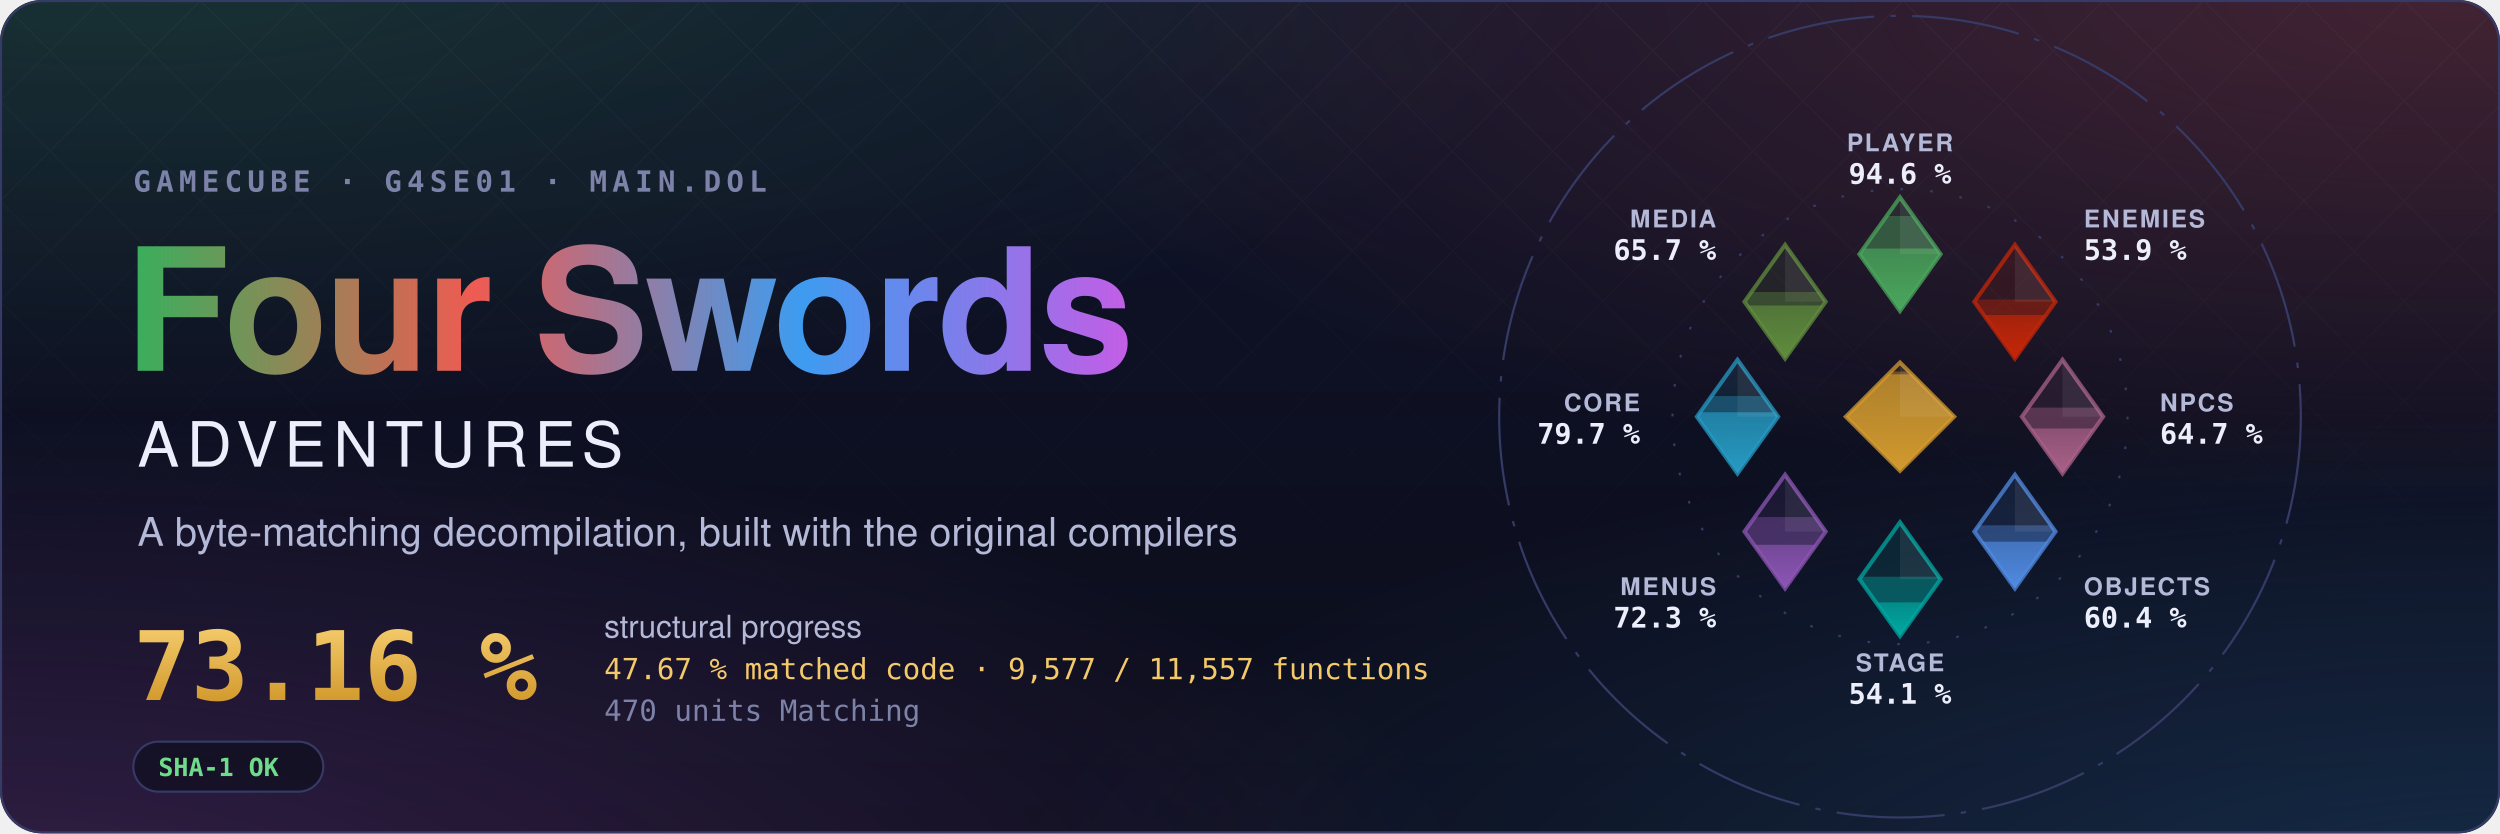
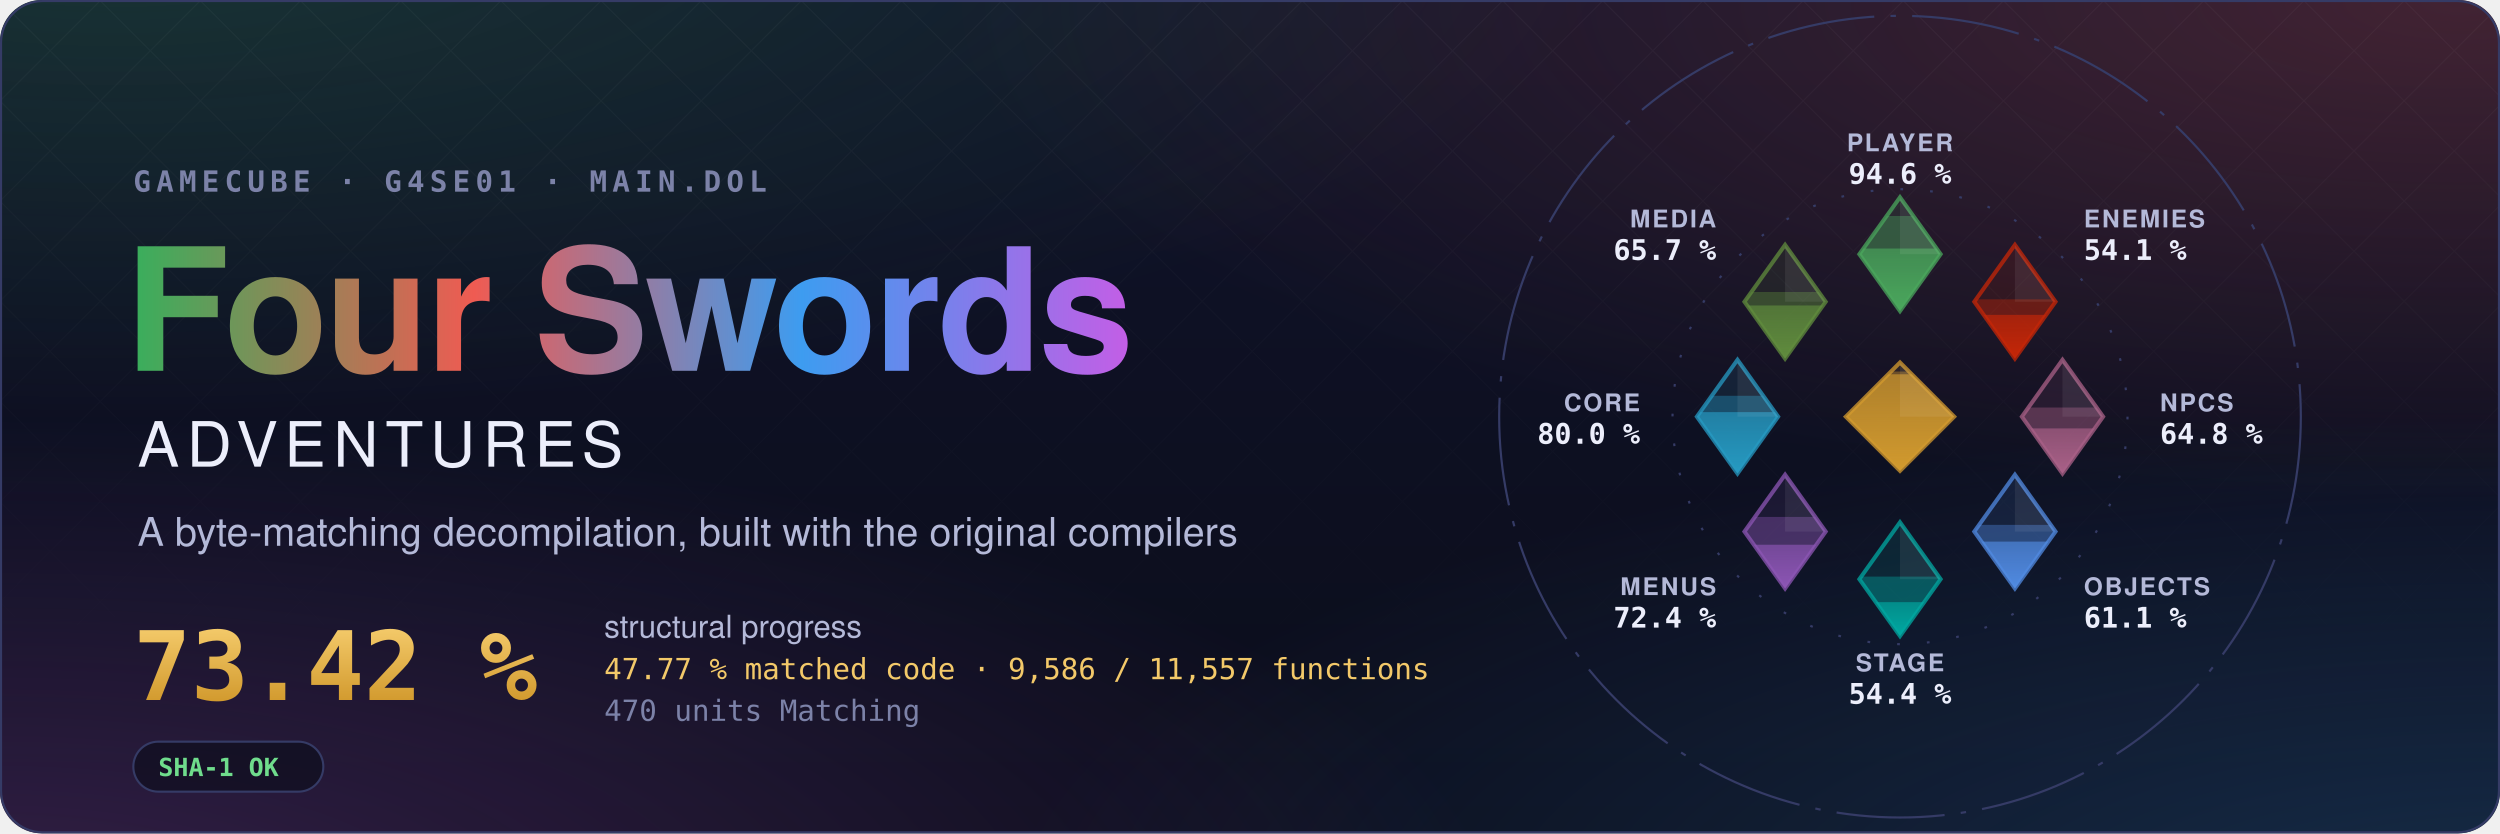
- <svg xmlns="http://www.w3.org/2000/svg" width="1200" height="400" viewBox="0 0 1200 400" role="img" aria-label="Four Swords Adventures decompilation: 73.16 % structural progress, 47.67 % matched code, 9,577 of 11,557 functions">
+ <svg xmlns="http://www.w3.org/2000/svg" width="1200" height="400" viewBox="0 0 1200 400" role="img" aria-label="Four Swords Adventures decompilation: 73.42 % structural progress, 47.77 % matched code, 9,586 of 11,557 functions">
  <style>text { font-family: -apple-system, BlinkMacSystemFont, 'Segoe UI', Helvetica, Arial, sans-serif; } .mono { font-family: ui-monospace, SFMono-Regular, 'SF Mono', Menlo, Consolas, monospace; } .spin { transform-box: fill-box; transform-origin: center; animation: spin 90s linear infinite; } @keyframes spin { to { transform: rotate(360deg); } } .rise { transform-box: fill-box; transform-origin: 50% 100%; animation: rise 1.6s cubic-bezier(.2,.8,.2,1) both; } @keyframes rise { from { transform: scaleY(0); } } @media (prefers-reduced-motion: reduce) { * { animation: none !important; } }</style>
  <defs>
    <radialGradient id="glow0" cx="0.05" cy="-0.1" r="0.6">
      <stop offset="0" stop-color="#3aae5c" stop-opacity="0.22" />
      <stop offset="1" stop-color="#3aae5c" stop-opacity="0" />
    </radialGradient>
    <radialGradient id="glow1" cx="0.98" cy="0.0" r="0.6">
      <stop offset="0" stop-color="#ef5b52" stop-opacity="0.22" />
      <stop offset="1" stop-color="#ef5b52" stop-opacity="0" />
    </radialGradient>
    <radialGradient id="glow2" cx="1.0" cy="1.1" r="0.6">
      <stop offset="0" stop-color="#3d9cf0" stop-opacity="0.22" />
      <stop offset="1" stop-color="#3d9cf0" stop-opacity="0" />
    </radialGradient>
    <radialGradient id="glow3" cx="0.0" cy="1.1" r="0.6">
      <stop offset="0" stop-color="#c35ee6" stop-opacity="0.22" />
      <stop offset="1" stop-color="#c35ee6" stop-opacity="0" />
    </radialGradient>
    <linearGradient id="sky" x1="0" y1="0" x2="0" y2="1">
      <stop offset="0" stop-color="#10132a" />
      <stop offset="1" stop-color="#0b0d1a" />
    </linearGradient>
    <linearGradient id="four" x1="0" y1="0" x2="1" y2="0">
      <stop offset="0" stop-color="#3aae5c" />
      <stop offset="0.34" stop-color="#ef5b52" />
      <stop offset="0.67" stop-color="#3d9cf0" />
      <stop offset="1" stop-color="#c35ee6" />
    </linearGradient>
    <linearGradient id="goldtext" x1="0" y1="0" x2="0" y2="1">
      <stop offset="0" stop-color="#f3c969" />
      <stop offset="1" stop-color="#d29a2e" />
    </linearGradient>
    <pattern id="lattice" width="34" height="34" patternUnits="userSpaceOnUse" patternTransform="rotate(45)">
      <path d="M0 0H34M0 0V34" stroke="#fff" stroke-opacity="0.035" />
    </pattern>
    <linearGradient id="fade" x1="0" y1="0" x2="0" y2="1">
      <stop offset="0" stop-color="#fff" />
      <stop offset="0.8" stop-color="#fff" stop-opacity="0" />
    </linearGradient>
    <mask id="fadeMask">
      <rect width="1200" height="400" fill="url(#fade)" />
    </mask>
    <clipPath id="card">
      <rect width="1200" height="400" rx="20" />
    </clipPath>
  </defs>
  <g clip-path="url(#card)">
    <rect width="1200" height="400" fill="url(#sky)" />
    <rect width="1200" height="400" fill="url(#glow0)" />
    <rect width="1200" height="400" fill="url(#glow1)" />
    <rect width="1200" height="400" fill="url(#glow2)" />
    <rect width="1200" height="400" fill="url(#glow3)" />
    <rect width="1200" height="400" fill="url(#lattice)" mask="url(#fadeMask)" />
  </g>
  <rect x="0.5" y="0.5" width="1199" height="399" rx="20" fill="none" stroke="#353b66" />
  <text x="64" y="92" class="mono" font-size="14" font-weight="600" letter-spacing="0.18em" fill="#7c82a8">GAMECUBE · G4SE01 · MAIN.DOL</text>
  <text x="60" y="178" font-size="82" font-weight="700" letter-spacing="-1.5" fill="url(#four)">Four Swords</text>
  <text x="66" y="224" font-size="30" font-weight="500" letter-spacing="0.12em" fill="#eceefb">ADVENTURES</text>
  <text x="66" y="262" font-size="19" fill="#b4b9d8">A byte-matching decompilation, built with the original compilers</text>
-   <text x="64" y="336" class="mono" font-size="46" font-weight="700" fill="url(#goldtext)">73.16 %</text>
+   <text x="64" y="336" class="mono" font-size="46" font-weight="700" fill="url(#goldtext)">73.42 %</text>
  <text x="290" y="306" font-size="15" fill="#b4b9d8">structural progress</text>
-   <text x="290" y="326" class="mono" font-size="14" fill="#f3c969">47.67 % matched code · 9,577 / 11,557 functions</text>
+   <text x="290" y="326" class="mono" font-size="14" fill="#f3c969">47.77 % matched code · 9,586 / 11,557 functions</text>
  <text x="290" y="346" class="mono" font-size="14" fill="#7c82a8">470 units Matching</text>
  <g transform="translate(64 356)">
    <rect width="91.2" height="24" rx="12" fill="#0b0d1a" fill-opacity="0.6" stroke="#353b66" />
    <text x="12" y="16.5" class="mono" font-size="12" font-weight="600" fill="#6fdc8c">SHA-1 OK</text>
  </g>
  <defs>
    <clipPath id="ec-player">
      <path d="M0 -81L15 -60L0 -39L-15 -60Z" />
    </clipPath>
    <linearGradient id="eg-player" x1="0" y1="1" x2="0" y2="0">
      <stop offset="0" stop-color="#4aa75c" />
      <stop offset="1" stop-color="#4aa75c" stop-opacity="0.65" />
    </linearGradient>
    <clipPath id="ec-enemies">
      <path d="M42.43 -63.43L57.43 -42.43L42.43 -21.43L27.43 -42.43Z" />
    </clipPath>
    <linearGradient id="eg-enemies" x1="0" y1="1" x2="0" y2="0">
      <stop offset="0" stop-color="#c52607" />
      <stop offset="1" stop-color="#c52607" stop-opacity="0.65" />
    </linearGradient>
    <clipPath id="ec-npcs">
      <path d="M60 -21L75 0L60 21L45 0Z" />
    </clipPath>
    <linearGradient id="eg-npcs" x1="0" y1="1" x2="0" y2="0">
      <stop offset="0" stop-color="#a96087" />
      <stop offset="1" stop-color="#a96087" stop-opacity="0.65" />
    </linearGradient>
    <clipPath id="ec-objects">
      <path d="M42.43 21.43L57.43 42.43L42.43 63.43L27.43 42.43Z" />
    </clipPath>
    <linearGradient id="eg-objects" x1="0" y1="1" x2="0" y2="0">
      <stop offset="0" stop-color="#508ae1" />
      <stop offset="1" stop-color="#508ae1" stop-opacity="0.65" />
    </linearGradient>
    <clipPath id="ec-stage">
      <path d="M0 39L15 60L0 81L-15 60Z" />
    </clipPath>
    <linearGradient id="eg-stage" x1="0" y1="1" x2="0" y2="0">
      <stop offset="0" stop-color="#00a8a1" />
      <stop offset="1" stop-color="#00a8a1" stop-opacity="0.65" />
    </linearGradient>
    <clipPath id="ec-menus">
      <path d="M-42.43 21.43L-27.43 42.43L-42.43 63.43L-57.43 42.43Z" />
    </clipPath>
    <linearGradient id="eg-menus" x1="0" y1="1" x2="0" y2="0">
      <stop offset="0" stop-color="#8c55b4" />
      <stop offset="1" stop-color="#8c55b4" stop-opacity="0.65" />
    </linearGradient>
    <clipPath id="ec-core">
      <path d="M-60 -21L-45 0L-60 21L-75 0Z" />
    </clipPath>
    <linearGradient id="eg-core" x1="0" y1="1" x2="0" y2="0">
      <stop offset="0" stop-color="#269ac2" />
      <stop offset="1" stop-color="#269ac2" stop-opacity="0.65" />
    </linearGradient>
    <clipPath id="ec-media">
      <path d="M-42.43 -63.43L-27.43 -42.43L-42.43 -21.43L-57.43 -42.43Z" />
    </clipPath>
    <linearGradient id="eg-media" x1="0" y1="1" x2="0" y2="0">
      <stop offset="0" stop-color="#608c3d" />
      <stop offset="1" stop-color="#608c3d" stop-opacity="0.65" />
    </linearGradient>
    <clipPath id="ec-libs">
      <path d="M0 -20L20 0L0 20L-20 0Z" />
    </clipPath>
    <linearGradient id="eg-libs" x1="0" y1="1" x2="0" y2="0">
      <stop offset="0" stop-color="#d29a2e" />
      <stop offset="1" stop-color="#d29a2e" stop-opacity="0.65" />
    </linearGradient>
  </defs>
  <g transform="translate(912 200) scale(1.3)">
    <circle class="spin" r="148" fill="none" stroke="#353b66" stroke-width="0.8" stroke-dasharray="40 6 2 6" />
    <circle r="84" fill="none" stroke="#353b66" stroke-width="0.8" stroke-dasharray="1 10" />
    <path d="M0 -81L15 -60L0 -39L-15 -60Z" fill="#4aa75c" fill-opacity="0.12" stroke="#4aa75c" stroke-opacity="0.75" stroke-width="1.5" />
    <g clip-path="url(#ec-player)">
      <rect class="rise" style="animation-delay:0.20s" x="-15.0" y="-74.09" width="30" height="35.09" fill="#4aa75c" fill-opacity="0.38" />
    </g>
    <g clip-path="url(#ec-player)">
      <rect class="rise" style="animation-delay:0.20s" x="-15.0" y="-62.09" width="30" height="23.09" fill="url(#eg-player)" />
    </g>
    <path d="M0.0 -81.0L15.0 -60.0L0.0 -60.0Z" fill="#fff" fill-opacity="0.07" />
    <text x="0.0" y="-98.0" text-anchor="middle" font-size="9" font-weight="600" letter-spacing="0.08em" fill="#b4b9d8">PLAYER</text>
    <text x="0.0" y="-86.0" text-anchor="middle" font-size="10.5" font-weight="700" fill="#eceefb" class="mono">94.6 %</text>
    <path d="M42.43 -63.43L57.43 -42.43L42.43 -21.43L27.43 -42.43Z" fill="#c52607" fill-opacity="0.12" stroke="#c52607" stroke-opacity="0.75" stroke-width="1.5" />
    <g clip-path="url(#ec-enemies)">
-       <rect class="rise" style="animation-delay:0.30s" x="27.43" y="-43.26" width="30" height="21.83" fill="#c52607" fill-opacity="0.38" />
+       <rect class="rise" style="animation-delay:0.30s" x="27.43" y="-43.32" width="30" height="21.89" fill="#c52607" fill-opacity="0.38" />
    </g>
    <g clip-path="url(#ec-enemies)">
-       <rect class="rise" style="animation-delay:0.30s" x="27.43" y="-37.53" width="30" height="16.10" fill="url(#eg-enemies)" />
+       <rect class="rise" style="animation-delay:0.30s" x="27.43" y="-37.59" width="30" height="16.16" fill="url(#eg-enemies)" />
    </g>
    <path d="M42.43 -63.43L57.43 -42.43L42.43 -42.43Z" fill="#fff" fill-opacity="0.07" />
    <text x="67.88" y="-69.88" text-anchor="start" font-size="9" font-weight="600" letter-spacing="0.08em" fill="#b4b9d8">ENEMIES</text>
-     <text x="67.88" y="-57.88" text-anchor="start" font-size="10.5" font-weight="700" fill="#eceefb" class="mono">53.9 %</text>
+     <text x="67.88" y="-57.88" text-anchor="start" font-size="10.5" font-weight="700" fill="#eceefb" class="mono">54.1 %</text>
    <path d="M60 -21L75 0L60 21L45 0Z" fill="#a96087" fill-opacity="0.12" stroke="#a96087" stroke-opacity="0.75" stroke-width="1.5" />
    <g clip-path="url(#ec-npcs)">
-       <rect class="rise" style="animation-delay:0.40s" x="45.0" y="-3.35" width="30" height="24.35" fill="#a96087" fill-opacity="0.38" />
+       <rect class="rise" style="animation-delay:0.40s" x="45.0" y="-3.37" width="30" height="24.37" fill="#a96087" fill-opacity="0.38" />
    </g>
    <g clip-path="url(#ec-npcs)">
-       <rect class="rise" style="animation-delay:0.40s" x="45.0" y="4.35" width="30" height="16.65" fill="url(#eg-npcs)" />
+       <rect class="rise" style="animation-delay:0.40s" x="45.0" y="4.32" width="30" height="16.68" fill="url(#eg-npcs)" />
    </g>
    <path d="M60.0 -21.0L75.0 0.0L60.0 0.0Z" fill="#fff" fill-opacity="0.07" />
    <text x="96.0" y="-2.0" text-anchor="start" font-size="9" font-weight="600" letter-spacing="0.08em" fill="#b4b9d8">NPCS</text>
-     <text x="96.0" y="10.0" text-anchor="start" font-size="10.5" font-weight="700" fill="#eceefb" class="mono">64.7 %</text>
+     <text x="96.0" y="10.0" text-anchor="start" font-size="10.5" font-weight="700" fill="#eceefb" class="mono">64.8 %</text>
    <path d="M42.43 21.43L57.43 42.43L42.43 63.43L27.43 42.43Z" fill="#508ae1" fill-opacity="0.12" stroke="#508ae1" stroke-opacity="0.75" stroke-width="1.5" />
    <g clip-path="url(#ec-objects)">
-       <rect class="rise" style="animation-delay:0.50s" x="27.43" y="40.13" width="30" height="23.30" fill="#508ae1" fill-opacity="0.38" />
+       <rect class="rise" style="animation-delay:0.50s" x="27.43" y="39.94" width="30" height="23.49" fill="#508ae1" fill-opacity="0.38" />
    </g>
    <g clip-path="url(#ec-objects)">
-       <rect class="rise" style="animation-delay:0.50s" x="27.43" y="46.15" width="30" height="17.28" fill="url(#eg-objects)" />
+       <rect class="rise" style="animation-delay:0.50s" x="27.43" y="46.12" width="30" height="17.31" fill="url(#eg-objects)" />
    </g>
    <path d="M42.43 21.43L57.43 42.43L42.43 42.43Z" fill="#fff" fill-opacity="0.07" />
    <text x="67.88" y="65.88" text-anchor="start" font-size="9" font-weight="600" letter-spacing="0.08em" fill="#b4b9d8">OBJECTS</text>
-     <text x="67.88" y="77.88" text-anchor="start" font-size="10.5" font-weight="700" fill="#eceefb" class="mono">60.4 %</text>
+     <text x="67.88" y="77.88" text-anchor="start" font-size="10.5" font-weight="700" fill="#eceefb" class="mono">61.1 %</text>
    <path d="M0 39L15 60L0 81L-15 60Z" fill="#00a8a1" fill-opacity="0.12" stroke="#00a8a1" stroke-opacity="0.75" stroke-width="1.5" />
    <g clip-path="url(#ec-stage)">
-       <rect class="rise" style="animation-delay:0.60s" x="-15.0" y="59.11" width="30" height="21.89" fill="#00a8a1" fill-opacity="0.38" />
+       <rect class="rise" style="animation-delay:0.60s" x="-15.0" y="59.05" width="30" height="21.95" fill="#00a8a1" fill-opacity="0.38" />
    </g>
    <g clip-path="url(#ec-stage)">
-       <rect class="rise" style="animation-delay:0.60s" x="-15.0" y="68.59" width="30" height="12.41" fill="url(#eg-stage)" />
+       <rect class="rise" style="animation-delay:0.60s" x="-15.0" y="68.48" width="30" height="12.52" fill="url(#eg-stage)" />
    </g>
    <path d="M0.0 39.0L15.0 60.0L0.0 60.0Z" fill="#fff" fill-opacity="0.07" />
    <text x="0.0" y="94.0" text-anchor="middle" font-size="9" font-weight="600" letter-spacing="0.08em" fill="#b4b9d8">STAGE</text>
-     <text x="0.0" y="106.0" text-anchor="middle" font-size="10.5" font-weight="700" fill="#eceefb" class="mono">54.1 %</text>
+     <text x="0.0" y="106.0" text-anchor="middle" font-size="10.5" font-weight="700" fill="#eceefb" class="mono">54.4 %</text>
    <path d="M-42.43 21.43L-27.43 42.43L-42.43 63.43L-57.43 42.43Z" fill="#8c55b4" fill-opacity="0.12" stroke="#8c55b4" stroke-opacity="0.75" stroke-width="1.5" />
    <g clip-path="url(#ec-menus)">
-       <rect class="rise" style="animation-delay:0.70s" x="-57.43" y="37.07" width="30" height="26.36" fill="#8c55b4" fill-opacity="0.38" />
+       <rect class="rise" style="animation-delay:0.70s" x="-57.43" y="37.03" width="30" height="26.40" fill="#8c55b4" fill-opacity="0.38" />
    </g>
    <g clip-path="url(#ec-menus)">
-       <rect class="rise" style="animation-delay:0.70s" x="-57.43" y="47.30" width="30" height="16.13" fill="url(#eg-menus)" />
+       <rect class="rise" style="animation-delay:0.70s" x="-57.43" y="47.29" width="30" height="16.14" fill="url(#eg-menus)" />
    </g>
    <path d="M-42.43 21.43L-27.43 42.43L-42.43 42.43Z" fill="#fff" fill-opacity="0.07" />
    <text x="-67.88" y="65.88" text-anchor="end" font-size="9" font-weight="600" letter-spacing="0.08em" fill="#b4b9d8">MENUS</text>
-     <text x="-67.88" y="77.88" text-anchor="end" font-size="10.5" font-weight="700" fill="#eceefb" class="mono">72.3 %</text>
+     <text x="-67.88" y="77.88" text-anchor="end" font-size="10.5" font-weight="700" fill="#eceefb" class="mono">72.4 %</text>
    <path d="M-60 -21L-45 0L-60 21L-75 0Z" fill="#269ac2" fill-opacity="0.12" stroke="#269ac2" stroke-opacity="0.75" stroke-width="1.5" />
    <g clip-path="url(#ec-core)">
-       <rect class="rise" style="animation-delay:0.80s" x="-75.0" y="-7.61" width="30" height="28.61" fill="#269ac2" fill-opacity="0.38" />
+       <rect class="rise" style="animation-delay:0.80s" x="-75.0" y="-7.71" width="30" height="28.71" fill="#269ac2" fill-opacity="0.38" />
    </g>
    <g clip-path="url(#ec-core)">
-       <rect class="rise" style="animation-delay:0.80s" x="-75.0" y="-1.62" width="30" height="22.62" fill="url(#eg-core)" />
+       <rect class="rise" style="animation-delay:0.80s" x="-75.0" y="-1.68" width="30" height="22.68" fill="url(#eg-core)" />
    </g>
    <path d="M-60.0 -21.0L-45.0 0.0L-60.0 0.0Z" fill="#fff" fill-opacity="0.07" />
    <text x="-96.0" y="-2.0" text-anchor="end" font-size="9" font-weight="600" letter-spacing="0.08em" fill="#b4b9d8">CORE</text>
-     <text x="-96.0" y="10.0" text-anchor="end" font-size="10.5" font-weight="700" fill="#eceefb" class="mono">79.7 %</text>
+     <text x="-96.0" y="10.0" text-anchor="end" font-size="10.5" font-weight="700" fill="#eceefb" class="mono">80.0 %</text>
    <path d="M-42.43 -63.43L-27.43 -42.43L-42.43 -21.43L-57.43 -42.43Z" fill="#608c3d" fill-opacity="0.12" stroke="#608c3d" stroke-opacity="0.75" stroke-width="1.5" />
    <g clip-path="url(#ec-media)">
      <rect class="rise" style="animation-delay:0.90s" x="-57.43" y="-46.04" width="30" height="24.61" fill="#608c3d" fill-opacity="0.38" />
    </g>
    <g clip-path="url(#ec-media)">
      <rect class="rise" style="animation-delay:0.90s" x="-57.43" y="-41.06" width="30" height="19.63" fill="url(#eg-media)" />
    </g>
    <path d="M-42.43 -63.43L-27.43 -42.43L-42.43 -42.43Z" fill="#fff" fill-opacity="0.07" />
    <text x="-67.88" y="-69.88" text-anchor="end" font-size="9" font-weight="600" letter-spacing="0.08em" fill="#b4b9d8">MEDIA</text>
    <text x="-67.88" y="-57.88" text-anchor="end" font-size="10.5" font-weight="700" fill="#eceefb" class="mono">65.7 %</text>
    <path d="M0 -20L20 0L0 20L-20 0Z" fill="#d29a2e" fill-opacity="0.12" stroke="#d29a2e" stroke-opacity="0.75" stroke-width="1.5" />
    <g clip-path="url(#ec-libs)">
      <rect class="rise" style="animation-delay:1.00s" x="-20" y="-16.66" width="40" height="36.66" fill="#d29a2e" fill-opacity="0.38" />
    </g>
    <g clip-path="url(#ec-libs)">
      <rect class="rise" style="animation-delay:1.00s" x="-20" y="-15.65" width="40" height="35.65" fill="url(#eg-libs)" />
    </g>
    <path d="M0 -20L20 0L0 0Z" fill="#fff" fill-opacity="0.07" />
  </g>
</svg>
